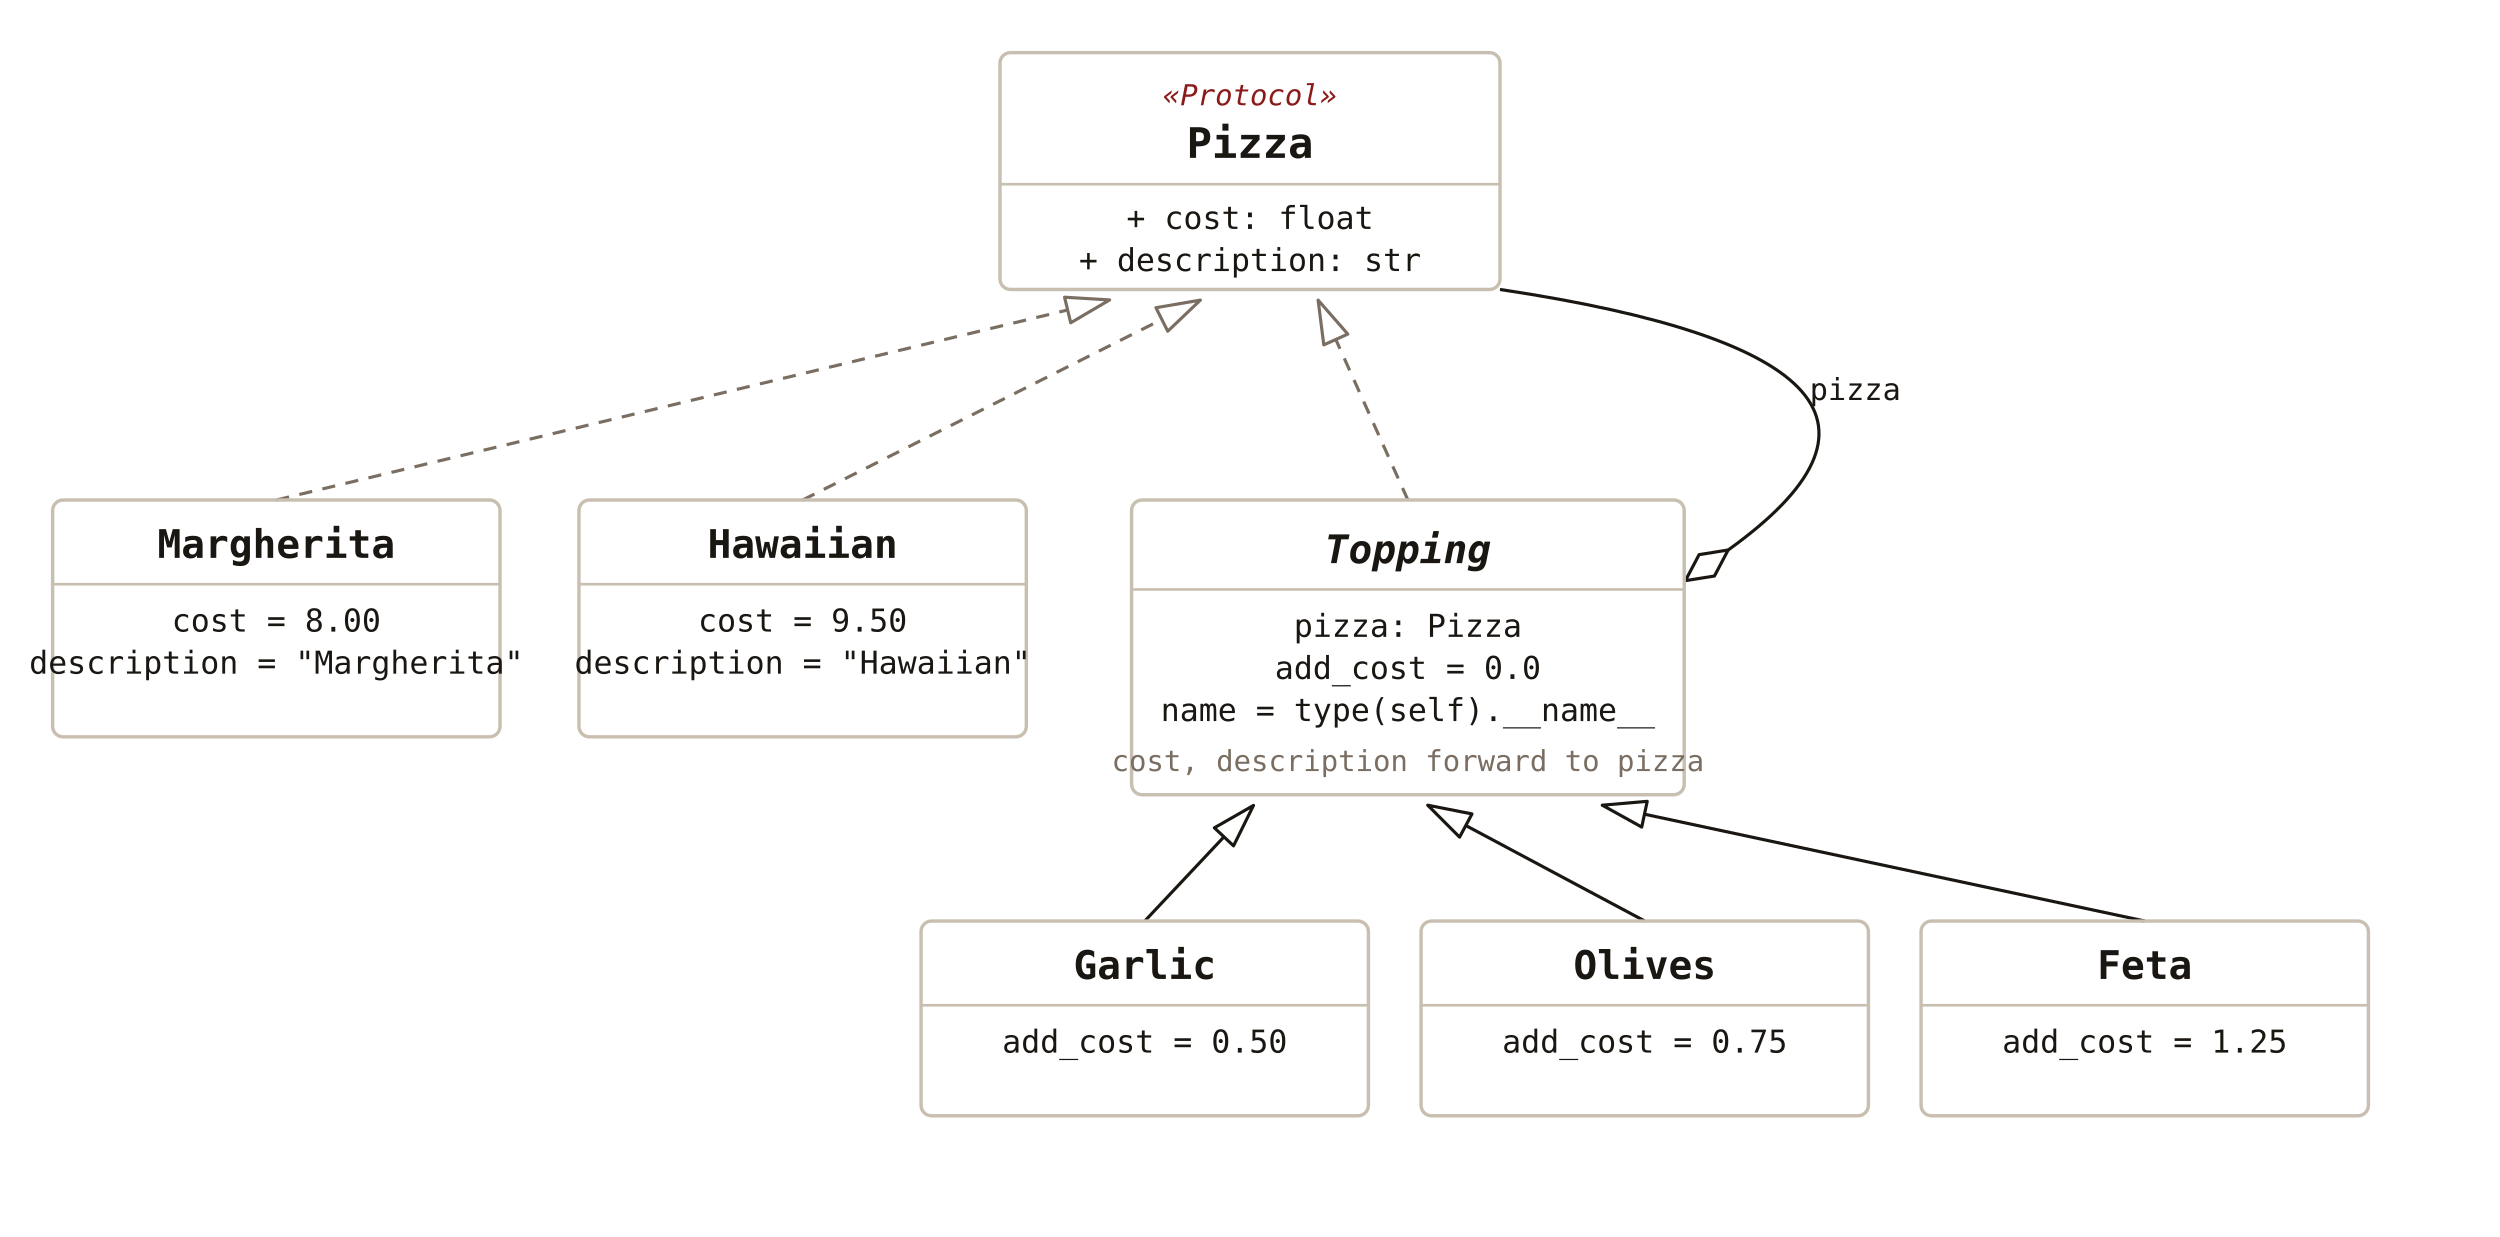
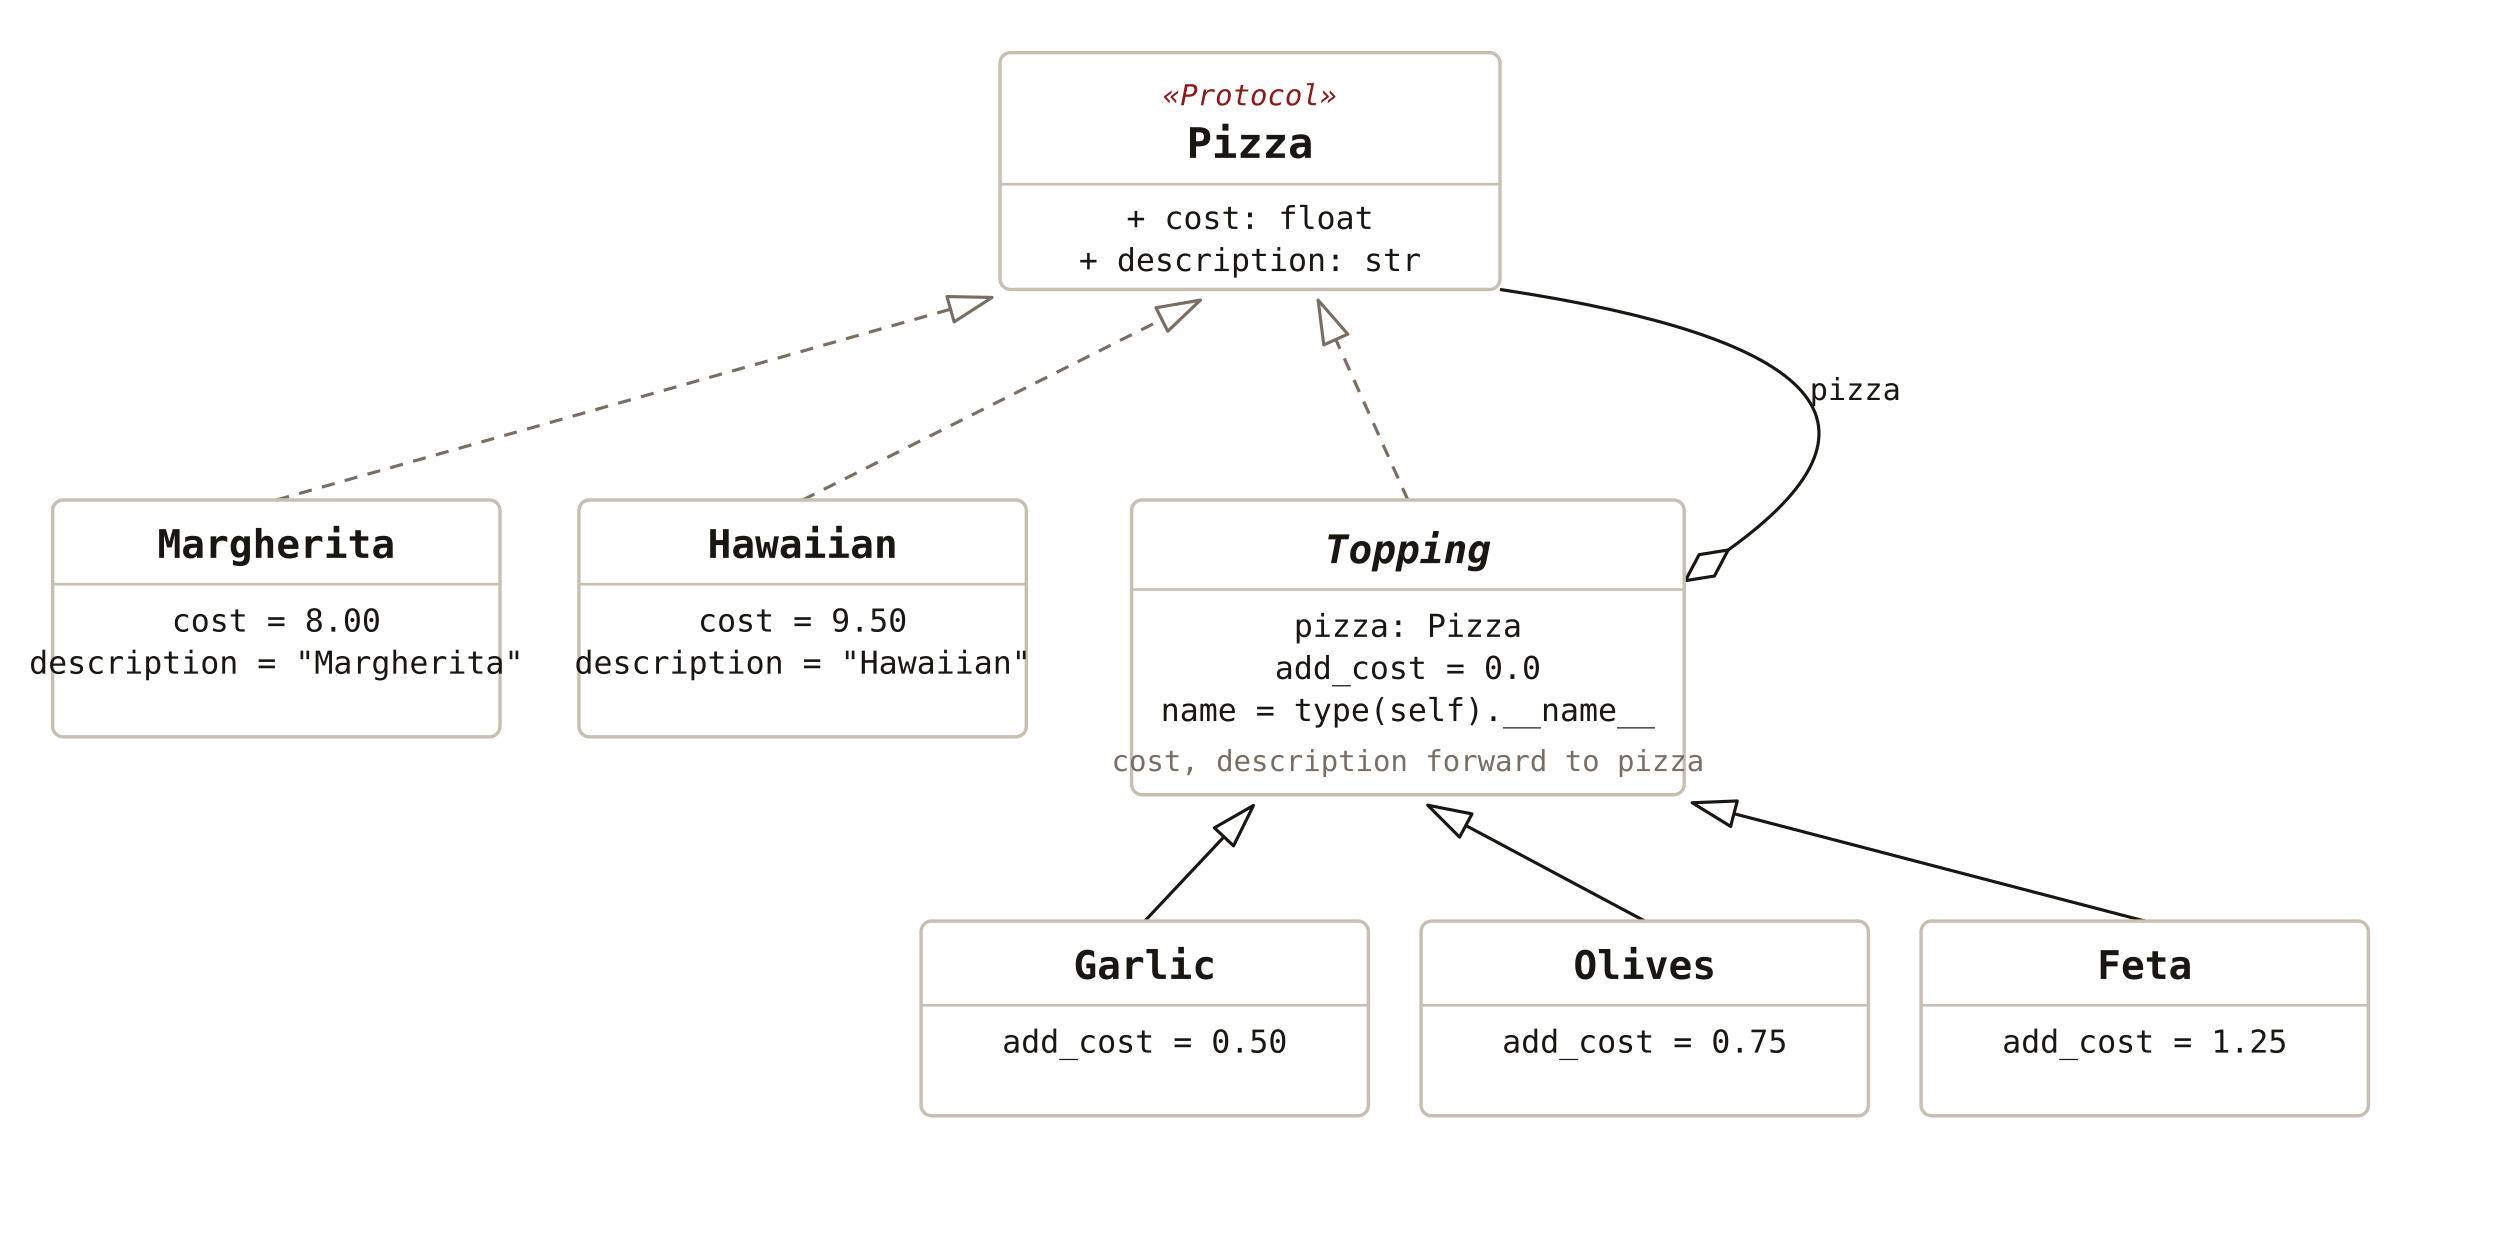
<svg xmlns="http://www.w3.org/2000/svg" viewBox="0 0 950 470" font-family="'JetBrains Mono', Consolas, monospace">
  <defs>
    <marker id="dp-tri" viewBox="0 0 18 12" refX="1" refY="6" markerWidth="18" markerHeight="12" orient="auto" markerUnits="userSpaceOnUse">
      <path d="M1,1 L17.4,6 L1,11 Z" fill="none" stroke="#1a1612" stroke-width="1.2" stroke-linejoin="round" />
    </marker>
    <marker id="dp-tri-muted" viewBox="0 0 18 12" refX="1" refY="6" markerWidth="18" markerHeight="12" orient="auto" markerUnits="userSpaceOnUse">
      <path d="M1,1 L17.4,6 L1,11 Z" fill="none" stroke="#7a6e62" stroke-width="1.2" stroke-linejoin="round" />
    </marker>
    <marker id="dp-diamond" viewBox="0 0 22 12" refX="21" refY="6" markerWidth="22" markerHeight="12" orient="auto" markerUnits="userSpaceOnUse">
      <path d="M1,6 L11,1 L21,6 L11,11 Z" fill="none" stroke="#1a1612" stroke-width="1.2" stroke-linejoin="round" />
    </marker>
  </defs>
-   <line x1="105" y1="190" x2="405.7" y2="117.8" stroke="#7a6e62" stroke-width="1.2" stroke-dasharray="5,4" marker-end="url(#dp-tri-muted)" />
+   <line x1="105" y1="190" x2="361.2" y2="117.5" stroke="#7a6e62" stroke-width="1.2" stroke-dasharray="5,4" marker-end="url(#dp-tri-muted)" />
  <line x1="305" y1="190" x2="441.5" y2="121.4" stroke="#7a6e62" stroke-width="1.2" stroke-dasharray="5,4" marker-end="url(#dp-tri-muted)" />
  <line x1="535" y1="190" x2="507.6" y2="129" stroke="#7a6e62" stroke-width="1.2" stroke-dasharray="5,4" marker-end="url(#dp-tri-muted)" />
  <line x1="435" y1="350" x2="465.1" y2="318" stroke="#1a1612" stroke-width="1.2" marker-end="url(#dp-tri)" />
  <line x1="625" y1="350" x2="557" y2="313.7" stroke="#1a1612" stroke-width="1.2" marker-end="url(#dp-tri)" />
-   <line x1="815" y1="350" x2="624.9" y2="309.4" stroke="#1a1612" stroke-width="1.2" marker-end="url(#dp-tri)" />
+   <line x1="815" y1="350" x2="658.9" y2="309.2" stroke="#1a1612" stroke-width="1.2" marker-end="url(#dp-tri)" />
  <path d="M656.7,209 Q755.9,137.9 570,110" fill="none" stroke="#1a1612" stroke-width="1.2" marker-start="url(#dp-diamond)" />
  <text x="705" y="152" font-size="11.5" fill="#1a1612" text-anchor="middle">pizza</text>
  <rect x="380" y="20" width="190" height="90" fill="none" stroke="#c8bfb0" stroke-width="1.3" rx="4" />
  <text x="475" y="40" font-size="11" font-style="italic" fill="#8b1a1a" text-anchor="middle">«Protocol»</text>
  <text x="475" y="60" font-size="16" font-weight="bold" fill="#1a1612" text-anchor="middle">Pizza</text>
  <line x1="380" y1="70" x2="570" y2="70" stroke="#c8bfb0" stroke-width="1" />
  <text x="475" y="87" font-size="12" fill="#1a1612" text-anchor="middle">+ cost: float</text>
  <text x="475" y="103" font-size="12" fill="#1a1612" text-anchor="middle">+ description: str</text>
  <rect x="20" y="190" width="170" height="90" fill="none" stroke="#c8bfb0" stroke-width="1.3" rx="4" />
  <text x="105" y="212" font-size="15" font-weight="bold" fill="#1a1612" text-anchor="middle">Margherita</text>
  <line x1="20" y1="222" x2="190" y2="222" stroke="#c8bfb0" stroke-width="1" />
  <text x="105" y="240" font-size="12" fill="#1a1612" text-anchor="middle">cost = 8.00</text>
  <text x="105" y="256" font-size="12" fill="#1a1612" text-anchor="middle">description = "Margherita"</text>
  <rect x="220" y="190" width="170" height="90" fill="none" stroke="#c8bfb0" stroke-width="1.3" rx="4" />
  <text x="305" y="212" font-size="15" font-weight="bold" fill="#1a1612" text-anchor="middle">Hawaiian</text>
  <line x1="220" y1="222" x2="390" y2="222" stroke="#c8bfb0" stroke-width="1" />
  <text x="305" y="240" font-size="12" fill="#1a1612" text-anchor="middle">cost = 9.50</text>
  <text x="305" y="256" font-size="12" fill="#1a1612" text-anchor="middle">description = "Hawaiian"</text>
  <rect x="430" y="190" width="210" height="112" fill="none" stroke="#c8bfb0" stroke-width="1.3" rx="4" />
  <text x="535" y="214" font-size="15" font-weight="bold" font-style="italic" fill="#1a1612" text-anchor="middle">Topping</text>
  <line x1="430" y1="224" x2="640" y2="224" stroke="#c8bfb0" stroke-width="1" />
  <text x="535" y="242" font-size="12" fill="#1a1612" text-anchor="middle">pizza: Pizza</text>
  <text x="535" y="258" font-size="12" fill="#1a1612" text-anchor="middle">add_cost = 0.0</text>
  <text x="535" y="274" font-size="12" fill="#1a1612" text-anchor="middle">name = type(self).__name__</text>
  <text x="535" y="293" font-size="11" fill="#7a6e62" text-anchor="middle">cost, description forward to pizza</text>
  <rect x="350" y="350" width="170" height="74" fill="none" stroke="#c8bfb0" stroke-width="1.3" rx="4" />
  <text x="435" y="372" font-size="15" font-weight="bold" fill="#1a1612" text-anchor="middle">Garlic</text>
  <line x1="350" y1="382" x2="520" y2="382" stroke="#c8bfb0" stroke-width="1" />
  <text x="435" y="400" font-size="12" fill="#1a1612" text-anchor="middle">add_cost = 0.50</text>
  <rect x="540" y="350" width="170" height="74" fill="none" stroke="#c8bfb0" stroke-width="1.3" rx="4" />
  <text x="625" y="372" font-size="15" font-weight="bold" fill="#1a1612" text-anchor="middle">Olives</text>
  <line x1="540" y1="382" x2="710" y2="382" stroke="#c8bfb0" stroke-width="1" />
  <text x="625" y="400" font-size="12" fill="#1a1612" text-anchor="middle">add_cost = 0.75</text>
  <rect x="730" y="350" width="170" height="74" fill="none" stroke="#c8bfb0" stroke-width="1.3" rx="4" />
  <text x="815" y="372" font-size="15" font-weight="bold" fill="#1a1612" text-anchor="middle">Feta</text>
  <line x1="730" y1="382" x2="900" y2="382" stroke="#c8bfb0" stroke-width="1" />
  <text x="815" y="400" font-size="12" fill="#1a1612" text-anchor="middle">add_cost = 1.25</text>
</svg>
